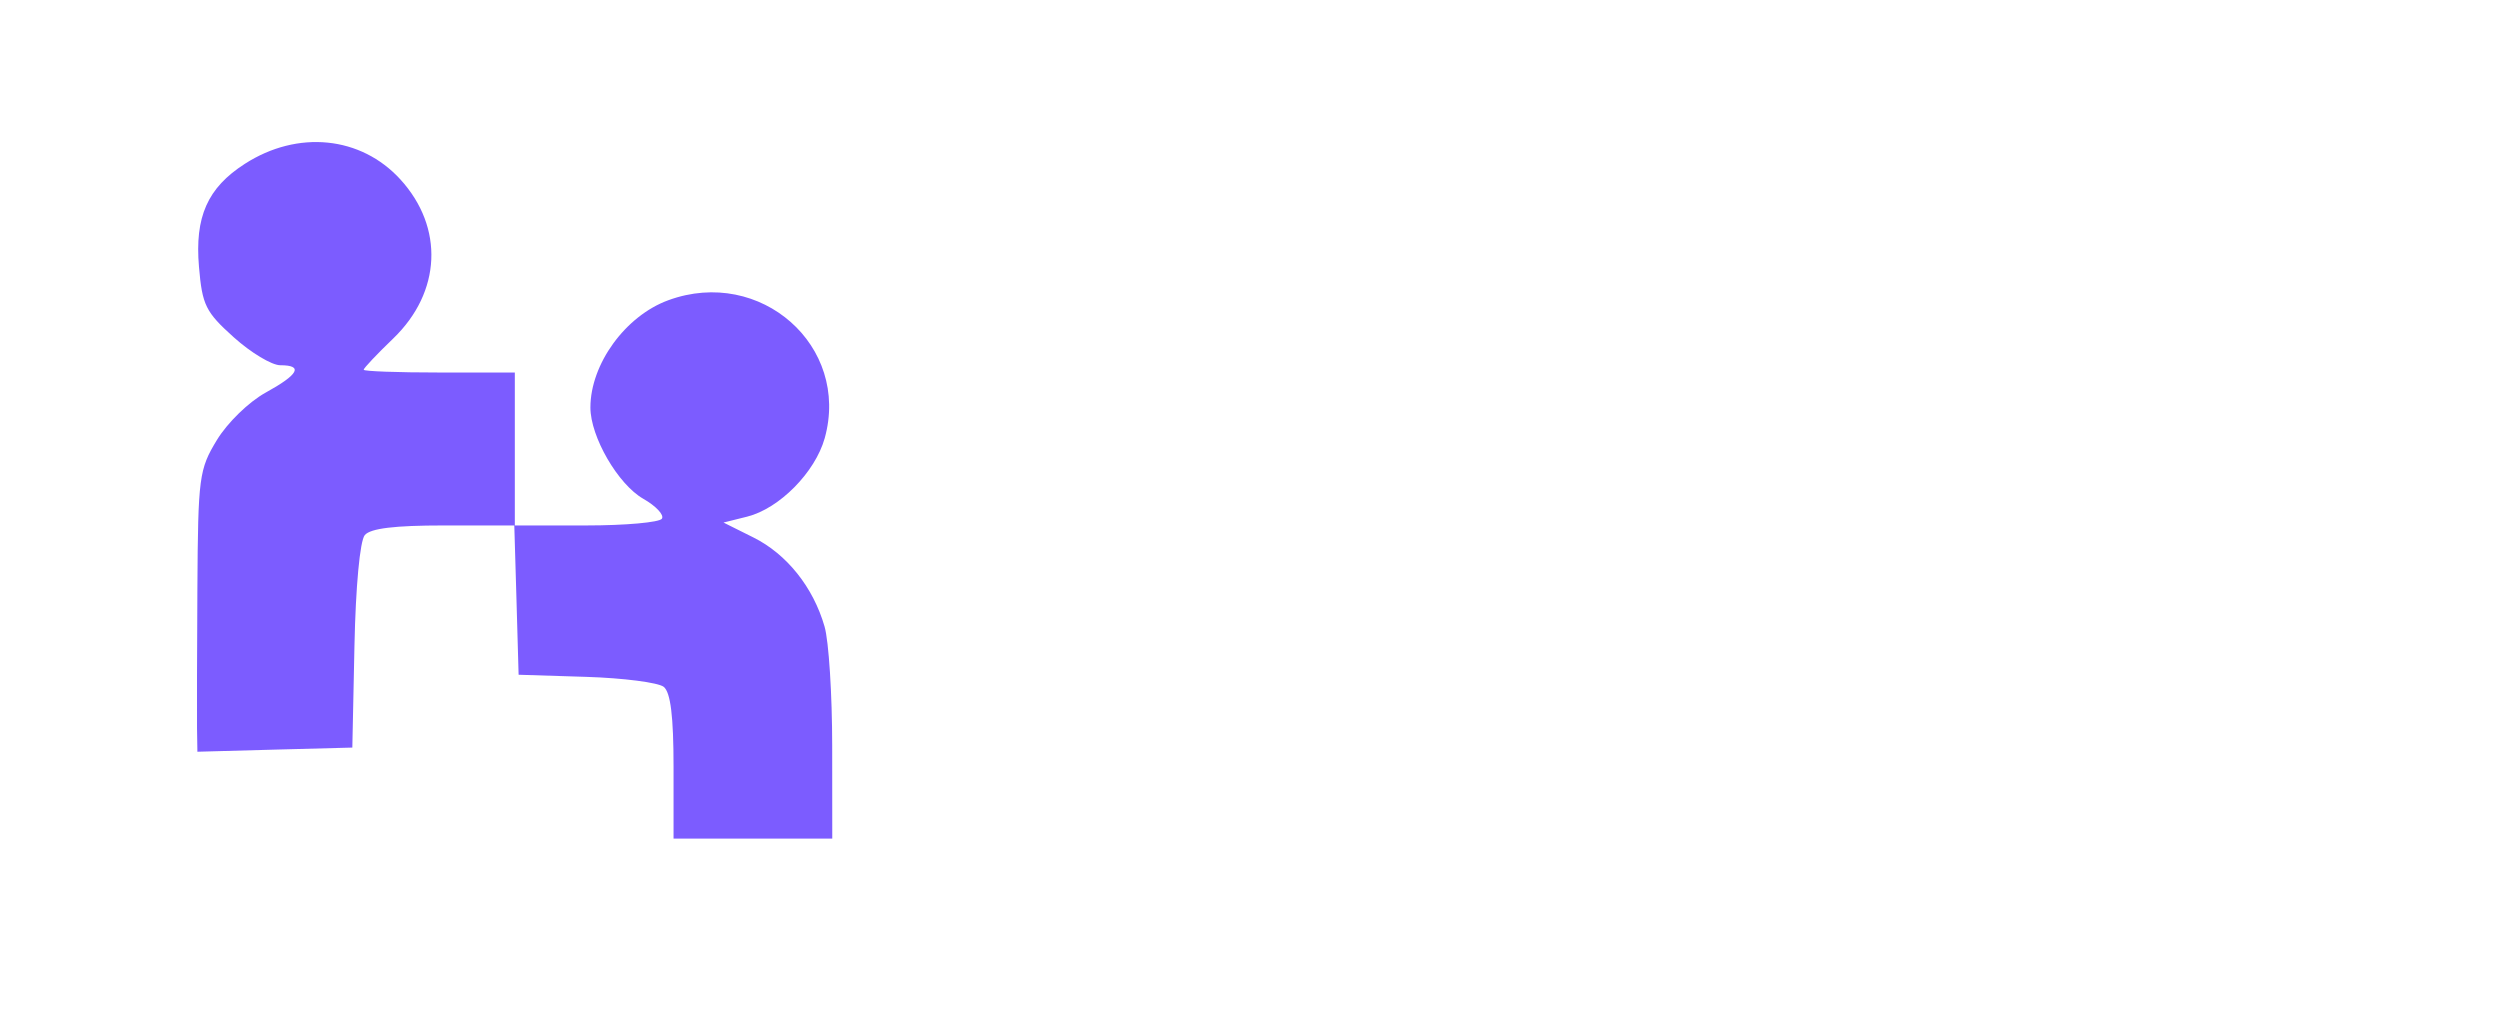
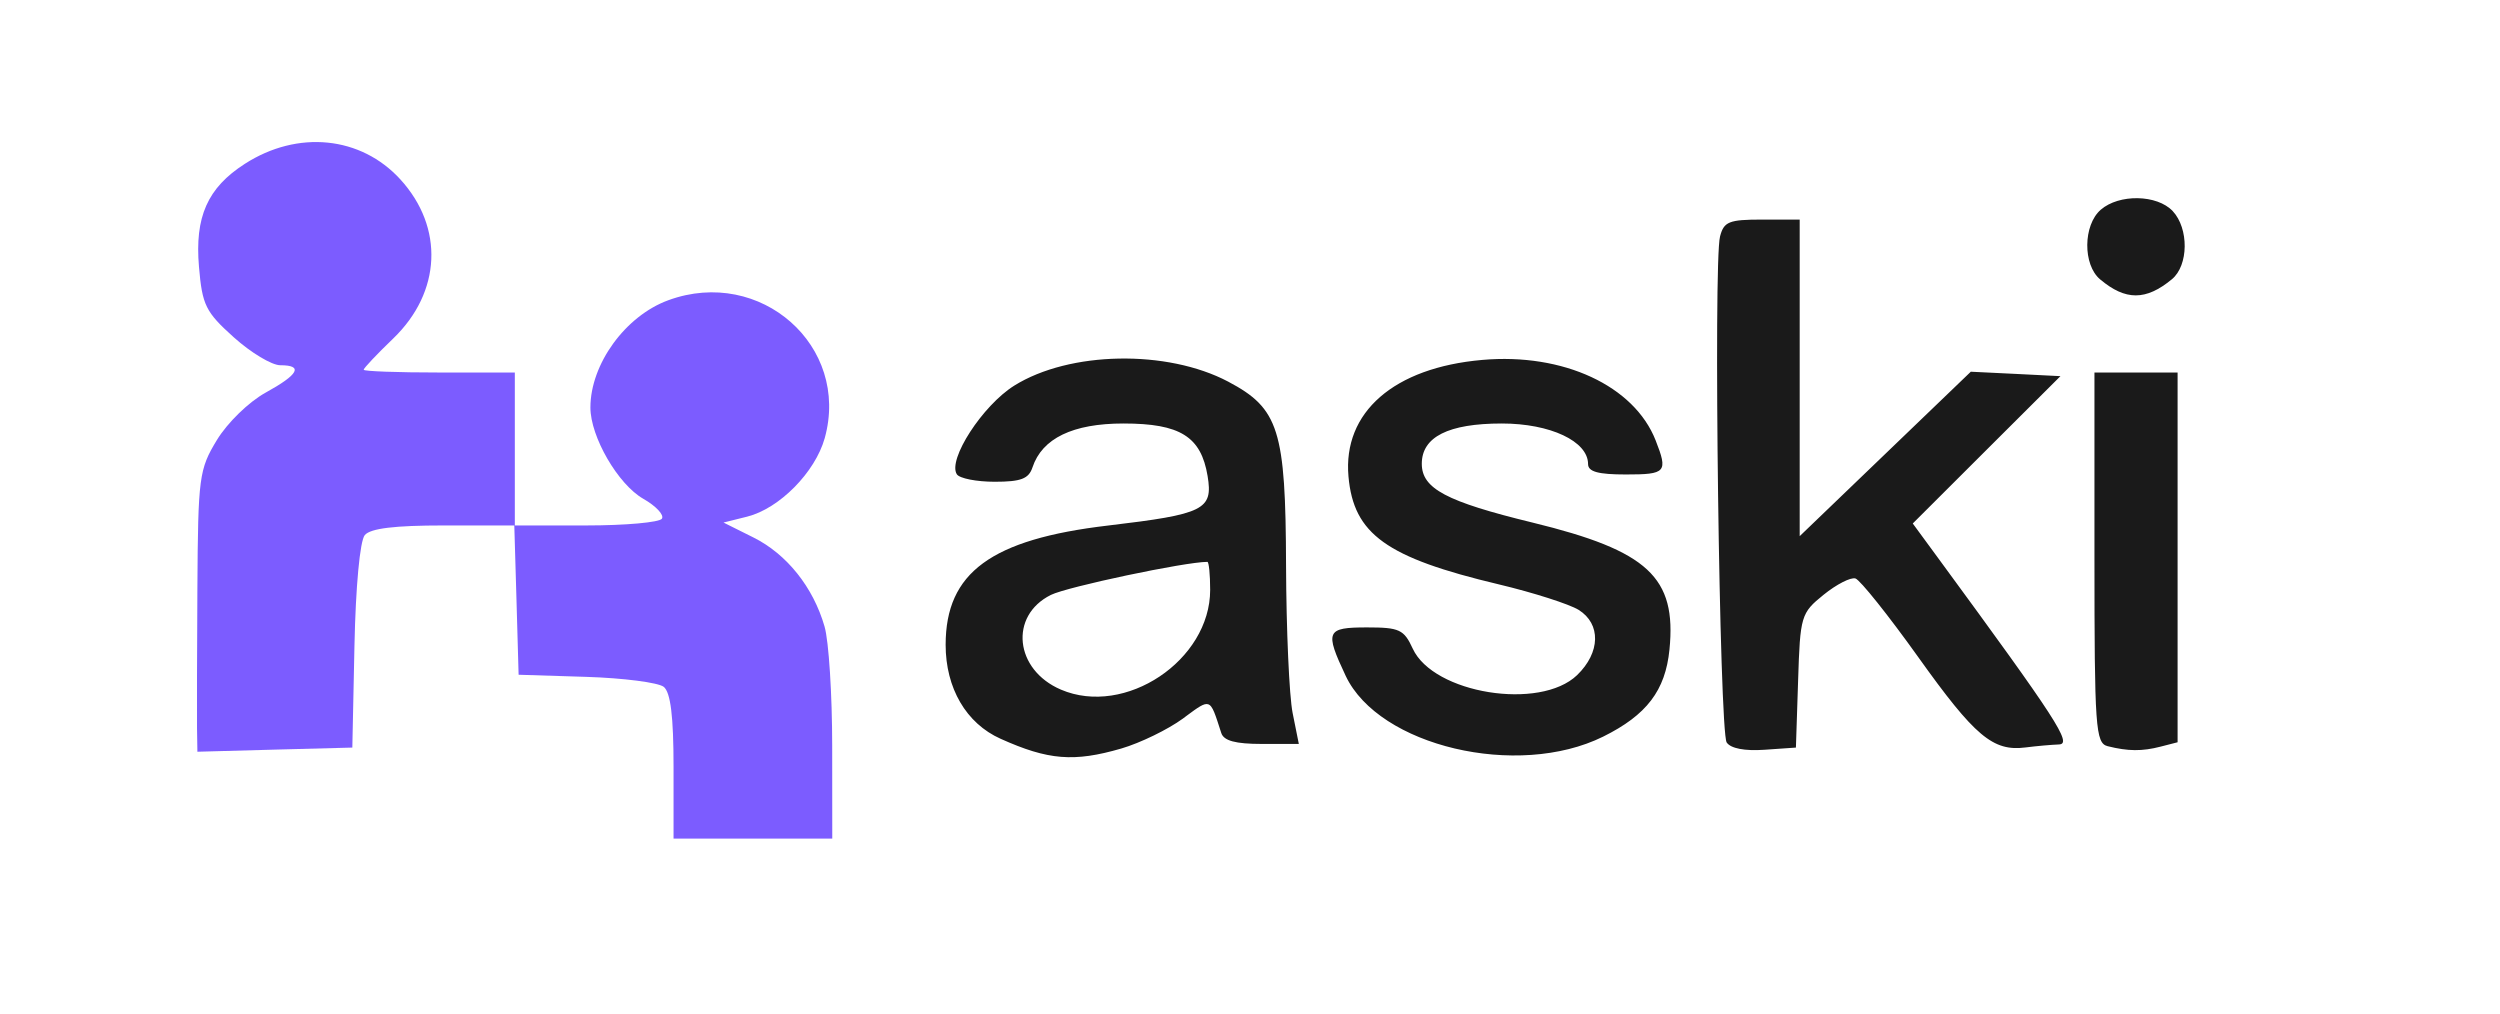
<svg xmlns="http://www.w3.org/2000/svg" viewBox="-5.712 -8.348 268.893 108.963">
  <g transform="matrix(0.812919, 0, 0, 0.783312, -101.5413, -127.2935)" style="">
-     <path d="M 266.24 254.63 C259.97,256.52 256.57,256.23 250.27,253.29 C245.72,251.18 243.00,246.34 243.00,240.38 C243.01,230.47 249.02,225.90 264.50,224.01 C277.21,222.45 278.40,221.84 277.66,217.21 C276.79,211.79 274.03,210.00 266.52,210.00 C259.83,210.00 255.76,212.04 254.49,216.03 C253.99,217.59 252.97,218.00 249.49,218.00 C247.09,218.00 244.83,217.54 244.48,216.97 C243.24,214.96 247.89,207.52 252.08,204.80 C259.39,200.06 272.29,199.82 280.38,204.25 C287.10,207.94 287.99,210.87 288.04,229.50 C288.07,238.30 288.46,247.41 288.91,249.75 L 289.73 254.00 L 284.83 254.00 C281.36,254.00 279.80,253.57 279.47,252.50 C278.67,249.95 278.35,248.74 277.72,248.55 C277.18,248.38 276.40,248.97 274.89,250.13 C274.73,250.26 274.56,250.38 274.39,250.52 C272.41,252.02 268.75,253.87 266.24,254.63 ZM 355.79 245.31 L 355.50 254.50 L 351.34 254.80 C348.73,254.99 346.87,254.62 346.34,253.80 C345.38,252.32 344.56,187.88 345.46,184.32 C345.97,182.28 346.64,182.00 351.02,182.00 L 356.00 182.00 L 356.00 225.47 L 367.32 214.18 L 378.64 202.89 L 384.57 203.19 L 390.50 203.50 L 380.73 213.61 L 370.96 223.73 L 374.41 228.61 C390.06,250.75 392.09,254.00 390.31,254.07 C389.31,254.11 387.33,254.29 385.90,254.48 C381.57,255.06 379.18,252.97 371.68,242.07 C367.73,236.33 363.99,231.48 363.38,231.28 C362.76,231.08 360.86,232.09 359.16,233.52 C356.17,236.03 356.06,236.41 355.79,245.31 ZM 329.99 253.00 C318.66,258.81 300.32,254.31 295.93,244.65 C293.14,238.50 293.35,238.00 298.76,238.00 C303.04,238.00 303.64,238.29 304.80,240.91 C307.54,247.09 321.64,249.45 326.55,244.55 C329.64,241.45 329.73,237.52 326.75,235.59 C325.51,234.80 320.76,233.22 316.19,232.09 C301.31,228.42 296.98,225.20 296.30,217.28 C295.54,208.45 302.31,202.33 314.00,201.27 C324.71,200.29 334.10,204.82 336.94,212.32 C338.59,216.69 338.33,217.00 333.00,217.00 C329.34,217.00 328.00,216.62 328.00,215.57 C328.00,212.44 323.00,210.00 316.59,210.00 C309.52,210.00 306.00,211.84 306.00,215.53 C306.00,218.94 309.23,220.72 320.67,223.61 C335.95,227.48 339.72,231.12 338.77,241.04 C338.23,246.67 335.75,250.04 329.99,253.00 ZM 403.75 254.37 C401.29,255.03 399.44,255.01 396.75,254.31 C395.14,253.89 395.00,251.80 395.00,228.43 L 395.00 203.00 L 406.00 203.00 L 406.00 253.77 ZM 258.25 246.54 C266.75,250.32 278.00,242.52 278.00,232.85 C278.00,230.73 277.83,229.00 277.63,229.00 C274.69,229.00 259.09,232.42 256.92,233.54 C251.38,236.41 252.13,243.82 258.25,246.54 ZM 405.25 190.19 C401.81,193.14 399.12,193.15 395.75,190.21 C393.45,188.21 393.49,182.77 395.83,180.65 C398.26,178.46 403.28,178.55 405.35,180.83 C407.51,183.22 407.46,188.29 405.25,190.19 Z" fill="rgb(255, 255, 255)" />
+     <path d="M 266.24 254.63 C259.97,256.52 256.57,256.23 250.27,253.29 C245.72,251.18 243.00,246.34 243.00,240.38 C243.01,230.47 249.02,225.90 264.50,224.01 C277.21,222.45 278.40,221.84 277.66,217.21 C276.79,211.79 274.03,210.00 266.52,210.00 C259.83,210.00 255.76,212.04 254.49,216.03 C253.99,217.59 252.97,218.00 249.49,218.00 C247.09,218.00 244.83,217.54 244.48,216.97 C243.24,214.96 247.89,207.52 252.08,204.80 C259.39,200.06 272.29,199.82 280.38,204.25 C287.10,207.94 287.99,210.87 288.04,229.50 C288.07,238.30 288.46,247.41 288.91,249.75 L 289.73 254.00 L 284.83 254.00 C281.36,254.00 279.80,253.57 279.47,252.50 C278.67,249.95 278.35,248.74 277.72,248.55 C277.18,248.38 276.40,248.97 274.89,250.13 C274.73,250.26 274.56,250.38 274.39,250.52 C272.41,252.02 268.75,253.87 266.24,254.63 ZM 355.79 245.31 L 355.50 254.50 L 351.34 254.80 C348.73,254.99 346.87,254.62 346.34,253.80 C345.38,252.32 344.56,187.88 345.46,184.32 C345.97,182.28 346.64,182.00 351.02,182.00 L 356.00 182.00 L 356.00 225.47 L 367.32 214.18 L 378.64 202.89 L 384.57 203.19 L 390.50 203.50 L 380.73 213.61 L 370.96 223.73 L 374.41 228.61 C390.06,250.75 392.09,254.00 390.31,254.07 C389.31,254.11 387.33,254.29 385.90,254.48 C381.57,255.06 379.18,252.97 371.68,242.07 C367.73,236.33 363.99,231.48 363.38,231.28 C362.76,231.08 360.86,232.09 359.16,233.52 C356.17,236.03 356.06,236.41 355.79,245.31 ZM 329.99 253.00 C318.66,258.81 300.32,254.31 295.93,244.65 C293.14,238.50 293.35,238.00 298.76,238.00 C303.04,238.00 303.64,238.29 304.80,240.91 C307.54,247.09 321.64,249.45 326.55,244.55 C329.64,241.45 329.73,237.52 326.75,235.59 C325.51,234.80 320.76,233.22 316.19,232.09 C301.31,228.42 296.98,225.20 296.30,217.28 C295.54,208.45 302.31,202.33 314.00,201.27 C324.71,200.29 334.10,204.82 336.94,212.32 C338.59,216.69 338.33,217.00 333.00,217.00 C329.34,217.00 328.00,216.62 328.00,215.57 C328.00,212.44 323.00,210.00 316.59,210.00 C309.52,210.00 306.00,211.84 306.00,215.53 C306.00,218.94 309.23,220.72 320.67,223.61 C335.95,227.48 339.72,231.12 338.77,241.04 C338.23,246.67 335.75,250.04 329.99,253.00 ZM 403.75 254.37 C401.29,255.03 399.44,255.01 396.75,254.31 C395.14,253.89 395.00,251.80 395.00,228.43 L 395.00 203.00 L 406.00 203.00 L 406.00 253.77 ZM 258.25 246.54 C266.75,250.32 278.00,242.52 278.00,232.85 C278.00,230.73 277.83,229.00 277.63,229.00 C274.69,229.00 259.09,232.42 256.92,233.54 C251.38,236.41 252.13,243.82 258.25,246.54 ZM 405.25 190.19 C401.81,193.14 399.12,193.15 395.75,190.21 C393.45,188.21 393.49,182.77 395.83,180.65 C398.26,178.46 403.28,178.55 405.35,180.83 C407.51,183.22 407.46,188.29 405.25,190.19 Z" fill="rgba(26, 26, 26, 1)" />
    <path d="M 227.99 254.25 L 228.00 267.00 L 207.00 267.00 L 207.00 257.12 C207.00,250.23 206.61,246.92 205.70,246.16 C204.98,245.57 200.37,244.95 195.45,244.79 L 186.50 244.50 L 186.22 234.25 L 185.93 224.00 L 176.59 224.00 C170.08,224.00 166.91,224.40 166.15,225.32 C165.51,226.09 164.94,232.38 164.78,240.57 L 164.50 254.50 L 154.25 254.78 L 144.00 255.07 L 143.95 251.78 C143.93,249.98 143.95,241.30 144.00,232.51 C144.09,217.36 144.22,216.30 146.58,212.27 C147.98,209.88 150.81,207.03 153.03,205.76 C157.41,203.26 158.05,202.00 154.96,202.00 C153.84,202.00 151.07,200.27 148.81,198.16 C145.09,194.69 144.64,193.76 144.21,188.49 C143.64,181.62 145.34,177.64 150.27,174.35 C157.28,169.67 165.63,170.54 170.86,176.49 C176.66,183.09 176.27,191.96 169.92,198.32 C167.76,200.47 166.00,202.41 166.00,202.62 C166.00,202.83 170.50,203.00 176.00,203.00 L 186.00 203.00 L 186.00 224.00 L 195.44 224.00 C200.63,224.00 205.14,223.58 205.46,223.07 C205.78,222.55 204.67,221.33 203.00,220.34 C199.65,218.36 196.00,211.82 196.00,207.81 C196.00,201.84 200.63,195.22 206.32,193.07 C218.50,188.45 230.40,199.36 227.00,212.02 C225.73,216.71 221.00,221.68 216.74,222.79 L 213.61 223.60 L 217.55 225.64 C221.97,227.92 225.48,232.47 226.98,237.88 C227.54,239.87 227.99,247.24 227.99,254.25 Z" fill="#7c5cff" />
  </g>
</svg>
